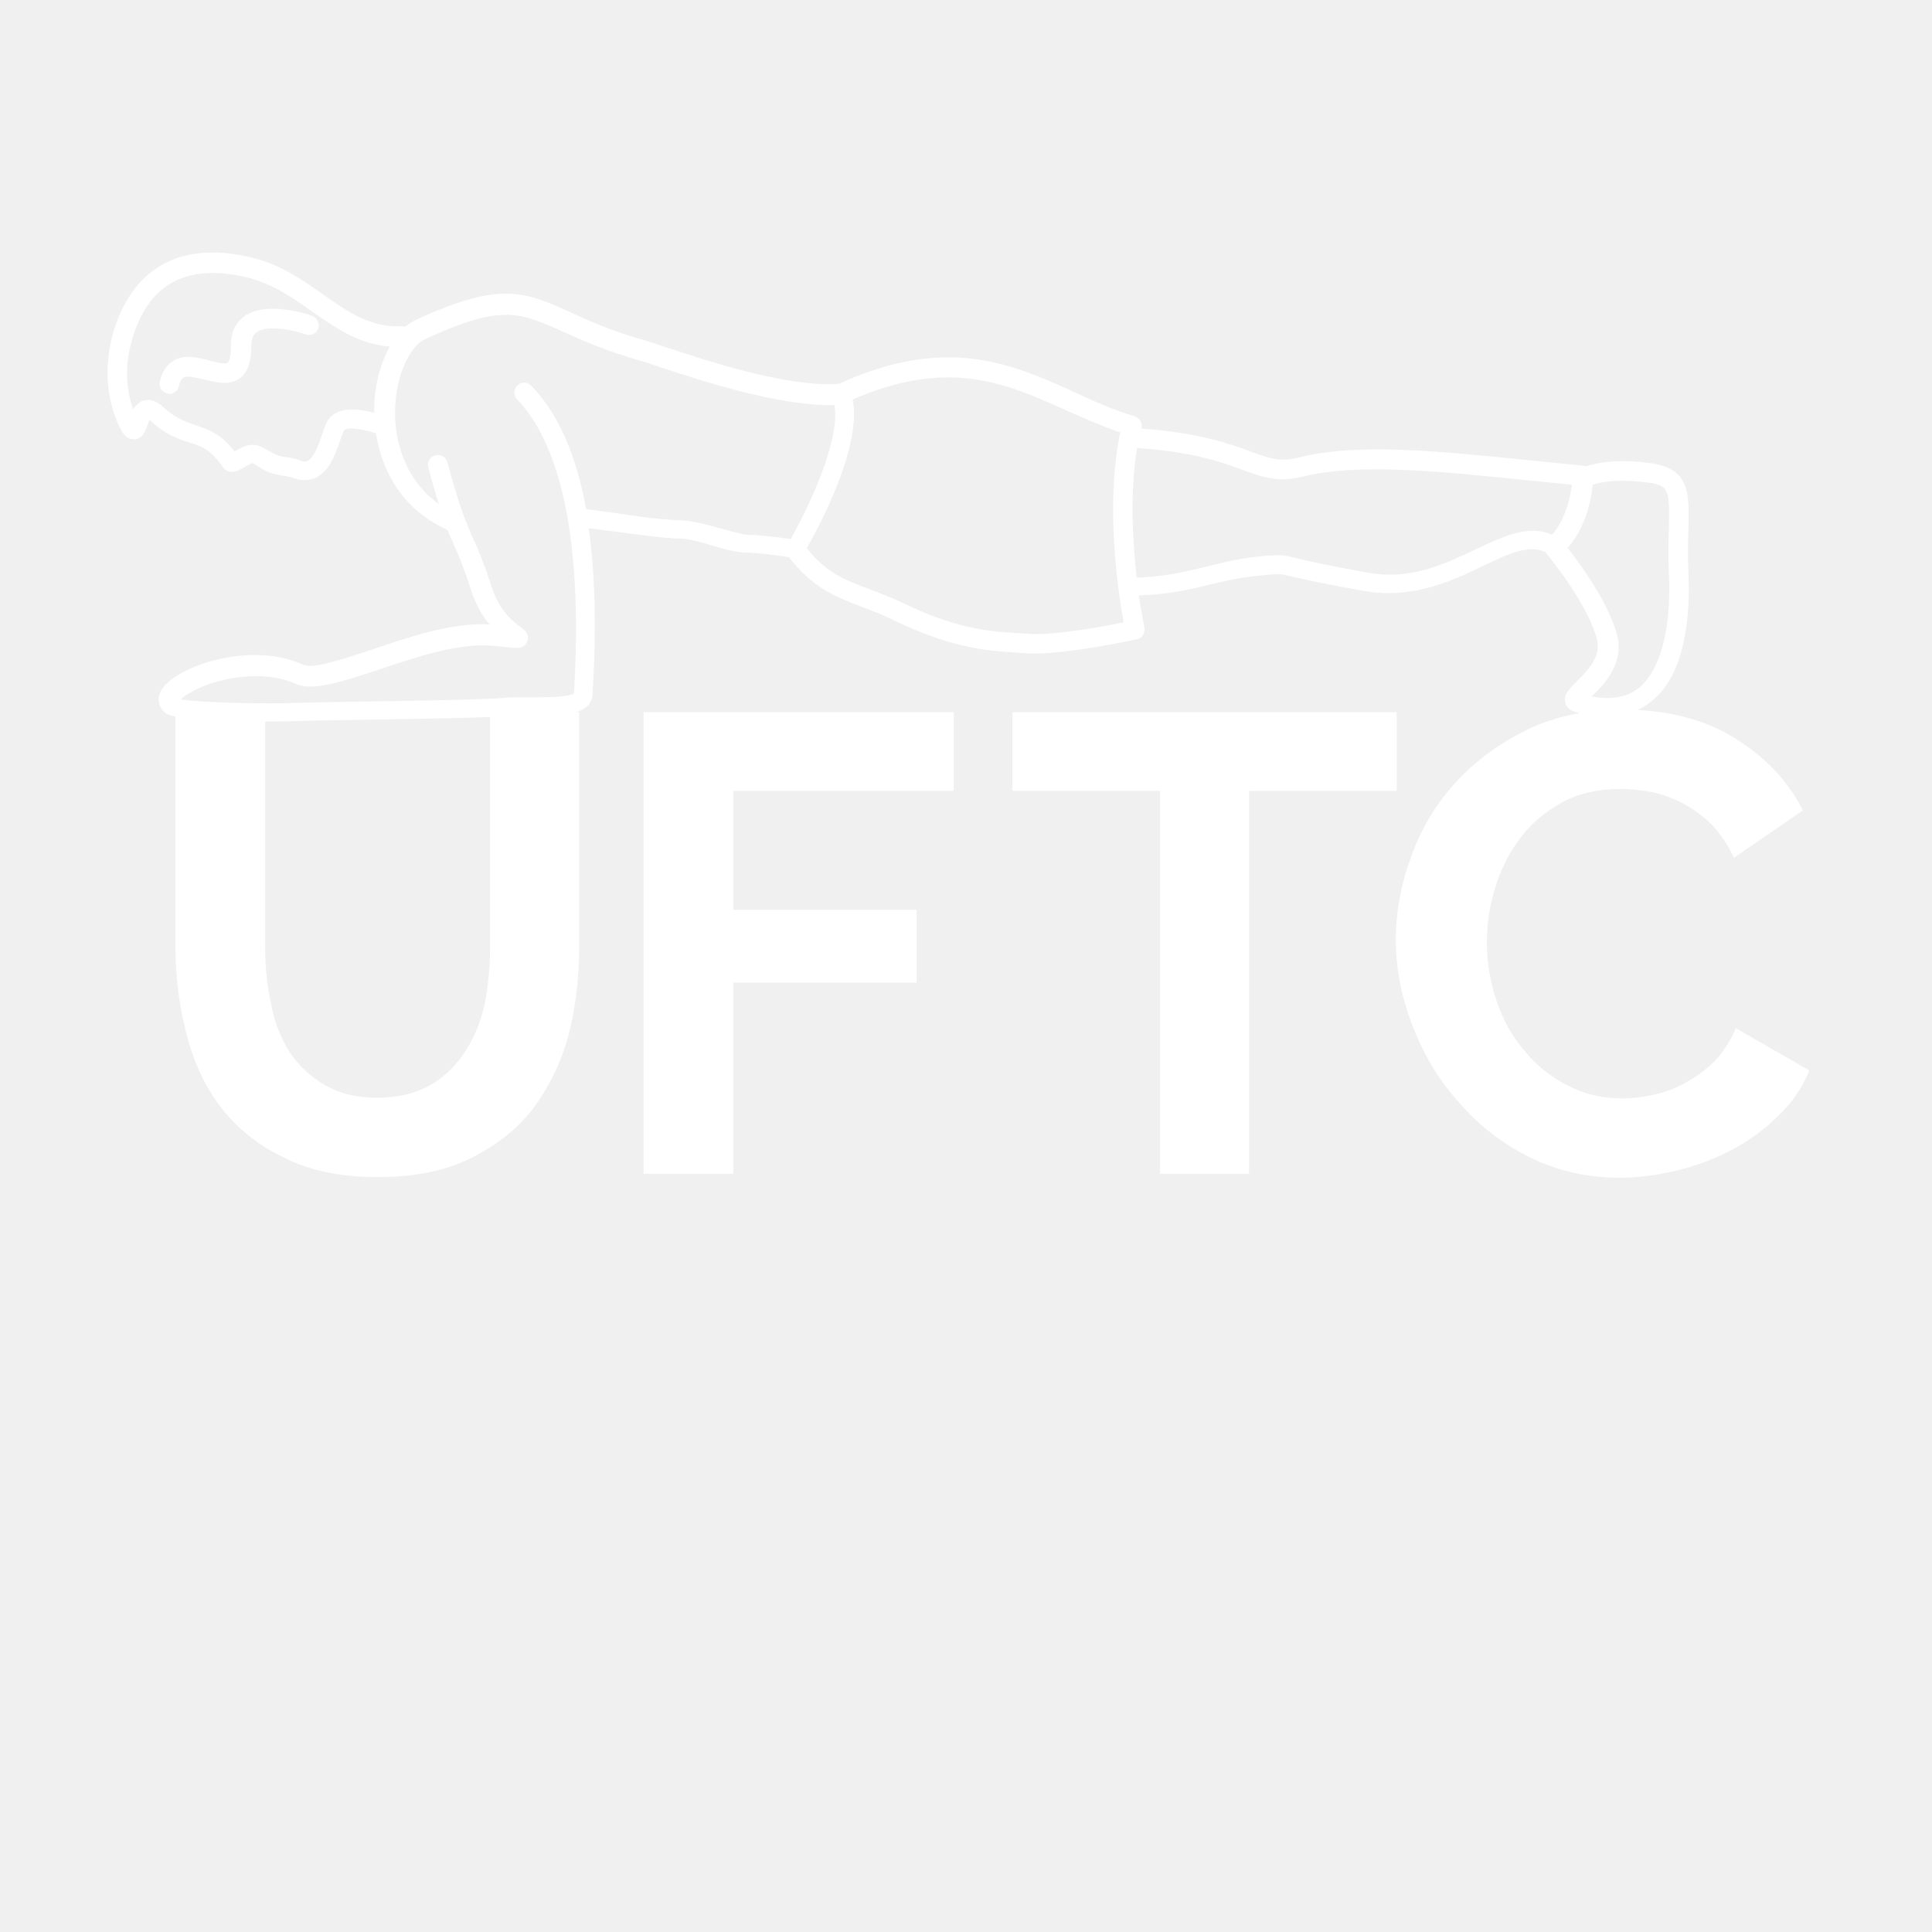
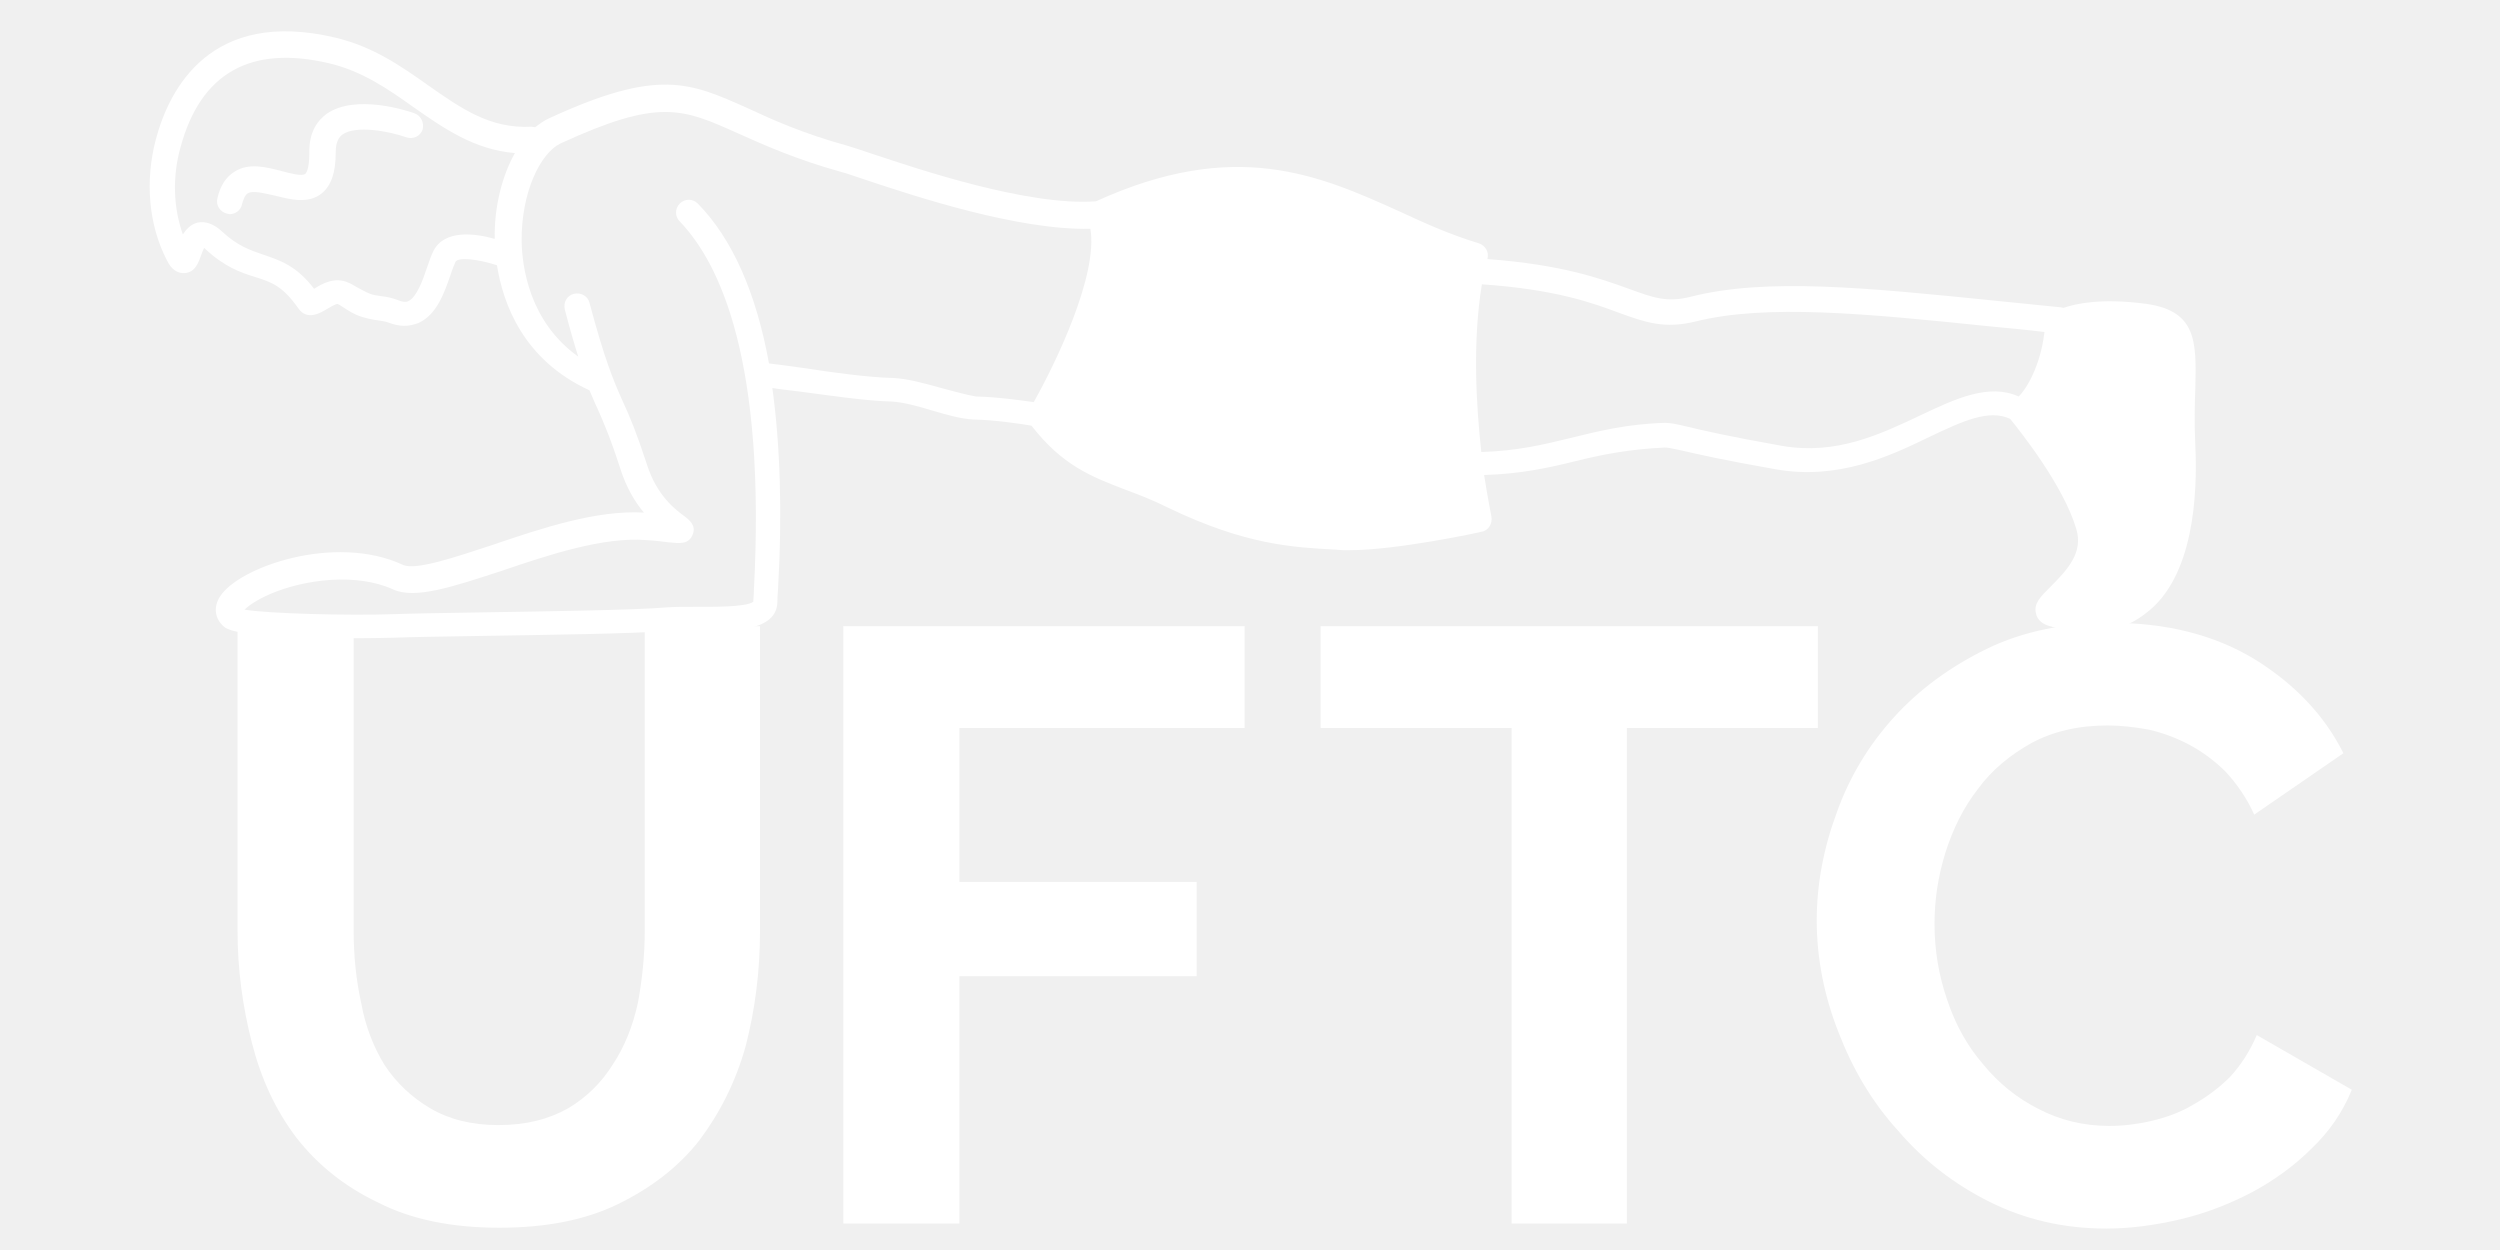
- <svg xmlns="http://www.w3.org/2000/svg" width="100%" height="100%" viewBox="0 0 200 200" version="1.1" xml:space="preserve" style="fill-rule:evenodd;clip-rule:evenodd;stroke-linejoin:round;stroke-miterlimit:2;">
-   <g transform="matrix(1,0,0,1,-206.916,-307.549)">
+ <svg xmlns="http://www.w3.org/2000/svg" width="100%" height="100%" viewBox="0 0 200 100" version="1.1" xml:space="preserve" style="fill-rule:evenodd;clip-rule:evenodd;stroke-linejoin:round;stroke-miterlimit:2;">
+   <g transform="matrix(1,0,0,1,-205.157,-306.133)">
    <g>
-       <g transform="matrix(0.448712,0,0,0.448712,163.559,209.126)">
+       <g transform="matrix(0.448712,0,0,0.448712,162.643,184.077)">
        <path d="M168.6,292.2C167.5,291.8 158.2,288.7 153,292.3C151.5,293.4 149.8,295.4 149.9,299.3C149.9,302.2 149.3,302.9 149.2,303C148.6,303.5 146.4,302.9 144.9,302.5C142.2,301.8 139.1,301 136.6,302.6C135.1,303.5 134,305.1 133.5,307.4C133.2,308.6 134,309.8 135.2,310.1C135.4,310.1 135.5,310.2 135.7,310.2C136.7,310.2 137.7,309.5 137.9,308.4C138.1,307.7 138.4,306.8 138.9,306.5C139.8,305.9 141.9,306.5 143.8,306.9C146.6,307.6 149.7,308.4 152.1,306.5C153.8,305.1 154.6,302.8 154.6,299.2C154.6,297.1 155.3,296.4 155.8,296C158.2,294.3 164.1,295.4 167.2,296.5C168.4,296.9 169.7,296.3 170.1,295.1C170.4,293.9 169.8,292.6 168.6,292.2Z" style="fill:white;fill-rule:nonzero;" />
      </g>
-       <g transform="matrix(0.448712,0,0,0.448712,163.043,209.083)">
-         <path d="M487.3,351.6C487.1,347.5 487.2,344.1 487.3,341.3C487.5,332.9 487.6,327.3 477.9,326.2C470.5,325.3 466.1,326.2 463.8,327C463.7,327 463.5,326.9 463.3,326.9C459.2,326.5 455.2,326.1 451.4,325.7C428.7,323.4 410.8,321.6 397.4,325C393.1,326.1 390.7,325.2 386.3,323.6C381.3,321.8 374.5,319.3 361.1,318.3L361.1,318.2C361.4,317 360.7,315.9 359.6,315.5C354.6,314 349.9,311.9 345.4,309.8C331,303.3 316.1,296.7 291.3,308C279.3,308.9 259.7,302.3 251.3,299.5C249.3,298.8 247.9,298.4 247,298.1C239,295.9 233.5,293.4 229.2,291.4C218.9,286.8 213.3,284.2 193.8,293.2C192.9,293.6 192.1,294.2 191.3,294.8C191.1,294.8 190.9,294.7 190.7,294.7C183.3,295.1 178.2,291.5 172.2,287.3C167.4,283.9 162.4,280.4 155.6,278.8C133.5,273.6 126.1,287.9 123.7,296.9C121.7,304.4 122.4,312.3 125.7,318.6C126,319.2 126.9,320.9 128.8,320.8C130.7,320.7 131.3,318.9 131.8,317.5C131.9,317.2 132.1,316.7 132.3,316.3L132.4,316.4C135.9,319.7 138.8,320.7 141.4,321.5C144.3,322.4 146.3,323.1 149.1,327.1C150.7,329.4 153.2,327.8 154.2,327.2C154.7,326.9 155.7,326.3 156.1,326.3C156.3,326.4 156.7,326.6 157.1,326.9C158,327.5 159.1,328.2 160.4,328.6C161.4,328.9 162.3,329.1 163.1,329.2C163.9,329.3 164.5,329.4 165.1,329.6C166.1,330 167.1,330.2 168,330.2C168.9,330.2 169.7,330 170.5,329.7C173.8,328.2 175.1,324.3 176.2,321.2C176.5,320.2 176.9,319.3 177.1,318.8C177.6,317.9 181.1,318.3 184.5,319.4C185.6,326.3 189.2,336.3 201,341.7C201.5,342.8 201.9,343.9 202.4,344.9C203.6,347.6 204.8,350.4 206.5,355.7C207.6,359.1 209.1,361.6 210.7,363.5C202.3,363 192.4,366.3 183.6,369.3C177.2,371.4 169.9,373.9 167.7,372.8C155.6,367.2 138.4,373.2 135.1,378.5C133.9,380.4 134.2,382.5 135.9,383.9C138,385.6 150,385.9 158.3,385.9C162.8,385.9 166.2,385.8 166.3,385.8C168.7,385.7 174.4,385.6 181,385.5C193.4,385.3 208.8,385.1 214.9,384.6C216,384.5 217.6,384.5 219.4,384.6C226.4,384.7 234.4,384.8 234.5,379.4C234.5,379 234.5,378.4 234.6,377.4C235.4,363.6 235,351.5 233.6,341.3C235,341.5 236.6,341.7 238.3,341.9C243.7,342.6 250.3,343.6 254.9,343.7C256.8,343.8 259.5,344.5 262.1,345.3C264.8,346.1 267.3,346.8 269.4,346.9C273.6,347 278,347.7 279.8,348C285.3,355.1 290.5,357.1 296.5,359.4C298.9,360.3 301.3,361.2 304.1,362.6C318,369.3 326.5,369.7 334,370.1L335.3,370.2L336.6,370.2C344.8,370.2 359.4,367.1 360.1,366.9C360.7,366.8 361.2,366.4 361.5,365.9C361.8,365.4 361.9,364.8 361.8,364.2C361.8,364.1 361.2,361.3 360.5,356.8C367.1,356.6 372.1,355.5 376.9,354.3C381.8,353.1 386.4,352.2 392.7,351.9C393.2,351.9 393.8,352 395.6,352.4C398.2,353 402.9,354.1 412.6,355.8C423.7,357.7 432.7,353.5 439.9,350C445.8,347.2 450.5,345 454.3,346.8C455.9,348.8 463.8,358.6 466.1,366.5C467.3,370.6 464.6,373.6 461.5,376.7C459.8,378.4 458.4,379.7 458.9,381.5C459,382.1 459.5,383.2 461.2,383.7C463.8,384.5 466.2,384.8 468.5,384.8C472.3,384.8 475.6,383.7 478.4,381.5C487.1,375.1 487.7,360 487.3,351.6ZM173.2,316.8C172.8,317.6 172.4,318.7 172,319.9C171.3,322 170.2,325.1 168.7,325.8C168.5,325.9 168,326.1 166.8,325.6C165.8,325.2 164.7,325 163.8,324.9C163.1,324.8 162.4,324.7 161.9,324.5C161.1,324.2 160.3,323.7 159.5,323.3C159,323 158.5,322.7 158,322.5C155.6,321.4 153.3,322.7 151.9,323.6C148.7,319.4 145.7,318.5 142.8,317.5C140.5,316.7 138.3,316 135.5,313.4C134,312 132.5,311.5 131.1,311.8C129.9,312.1 129.1,313 128.5,313.9C126.8,309.1 126.6,303.6 128.1,298.3C131.7,285.1 140.6,280.1 154.6,283.4C160.5,284.8 165.1,288 169.6,291.2C174.9,294.9 180.4,298.8 187.7,299.4C185.4,303.5 184,309 184.1,314.7C180.6,313.7 175.2,313 173.2,316.8ZM263.4,341.2C260.5,340.4 257.6,339.6 255.1,339.5C250.7,339.4 244.2,338.5 239,337.7C236.3,337.3 234.4,337.1 233,336.9C230.7,324.2 226.4,314.6 220.3,308.4C219.4,307.5 218,307.5 217.1,308.4C216.2,309.3 216.2,310.7 217.1,311.6C224.3,319.1 232.5,336.5 230.3,377.5C230.3,378.4 230.2,379 230.2,379.4C228.9,380.4 222.5,380.3 219.7,380.3C217.8,380.3 216.1,380.3 214.8,380.4C208.8,380.9 193.5,381.1 181.2,381.3C174.6,381.4 168.8,381.5 166.4,381.6C158,381.9 143.5,381.5 139.5,380.8C140.2,380.1 141.6,379.1 144.1,378C150.2,375.4 159.4,374.2 166,377.2C169.9,379 176.7,376.7 185.3,373.9C193.8,371 203.5,367.8 211.1,368.4C212.9,368.5 214.2,368.7 215.1,368.8C217.1,369 218.7,369.2 219.4,367.4C220.1,365.7 218.6,364.7 218,364.2C216.5,363.1 213,360.6 211.2,354.8C209.4,349.3 208.2,346.4 206.9,343.6C205.2,339.8 203.7,336.2 201,326.1C200.7,324.9 199.5,324.2 198.2,324.5C197,324.8 196.3,326 196.6,327.3C197.5,330.8 198.3,333.5 199,335.7C190.2,329.4 189,319.6 188.9,315.2C188.8,306.3 192.3,299.4 195.8,297.7C213.4,289.6 217.5,291.4 227.5,295.9C232,297.9 237.7,300.5 246,302.8C246.8,303 248.2,303.5 250,304.1C259,307.1 277.4,313.2 290.3,312.9C291.7,321.1 284.2,336.7 280.2,343.8C278,343.5 273.9,342.9 269.9,342.8C268.1,342.5 265.7,341.8 263.4,341.2ZM335.6,365.7L334.3,365.6C326.9,365.2 319.2,364.9 306.2,358.6C303.2,357.2 300.6,356.2 298.2,355.3C292.6,353.2 288.4,351.6 283.9,345.9C287,340.5 296.6,322.4 294.5,311.6C316.7,302 329.7,307.8 343.5,314C347.6,315.8 351.8,317.7 356.2,319.2C352.7,336.5 355.8,356.4 357,363C352.4,364 341.2,366 335.6,365.7ZM438.2,346.2C431.2,349.5 423.3,353.3 413.6,351.6C404,349.9 399.3,348.8 396.8,348.2C394.7,347.7 393.8,347.5 392.7,347.5C385.9,347.7 380.8,349 375.9,350.2C371,351.4 366.4,352.5 360,352.7C359.1,344.5 358.4,333.2 360.1,322.8C373.2,323.7 379.8,326.1 384.6,327.9C389.3,329.6 392.7,330.8 398.3,329.4C410.9,326.3 428.5,328 450.7,330.3C453.9,330.6 457.1,330.9 460.4,331.3C459.7,337.4 457.1,341.6 455.8,342.8C450.5,340.4 444.5,343.2 438.2,346.2ZM475.8,378.2C473.1,380.3 469.4,381 465,380.1C467.8,377.4 472.8,372.4 470.7,365.4C468.5,358 462.4,349.6 459.4,345.8C461.8,343.4 464.6,338 465.2,331.3C466.8,330.7 470.5,329.9 477.4,330.7C482.8,331.3 483,332.3 482.8,341.2C482.7,344.1 482.6,347.6 482.8,351.8C483.4,364.6 480.8,374.2 475.8,378.2Z" style="fill:white;fill-rule:nonzero;" />
+       <g transform="matrix(0.448712,0,0,0.448712,162.126,184.034)">
+         <path d="M487.3,351.6C487.1,347.5 487.2,344.1 487.3,341.3C487.5,332.9 487.6,327.3 477.9,326.2C470.5,325.3 466.1,326.2 463.8,327C463.7,327 463.5,326.9 463.3,326.9C459.2,326.5 455.2,326.1 451.4,325.7C428.7,323.4 410.8,321.6 397.4,325C393.1,326.1 390.7,325.2 386.3,323.6C381.3,321.8 374.5,319.3 361.1,318.3L361.1,318.2C361.4,317 360.7,315.9 359.6,315.5C354.6,314 349.9,311.9 345.4,309.8C331,303.3 316.1,296.7 291.3,308C279.3,308.9 259.7,302.3 251.3,299.5C249.3,298.8 247.9,298.4 247,298.1C239,295.9 233.5,293.4 229.2,291.4C218.9,286.8 213.3,284.2 193.8,293.2C192.9,293.6 192.1,294.2 191.3,294.8C191.1,294.8 190.9,294.7 190.7,294.7C183.3,295.1 178.2,291.5 172.2,287.3C167.4,283.9 162.4,280.4 155.6,278.8C133.5,273.6 126.1,287.9 123.7,296.9C121.7,304.4 122.4,312.3 125.7,318.6C126,319.2 126.9,320.9 128.8,320.8C130.7,320.7 131.3,318.9 131.8,317.5C131.9,317.2 132.1,316.7 132.3,316.3L132.4,316.4C135.9,319.7 138.8,320.7 141.4,321.5C144.3,322.4 146.3,323.1 149.1,327.1C150.7,329.4 153.2,327.8 154.2,327.2C154.7,326.9 155.7,326.3 156.1,326.3C156.3,326.4 156.7,326.6 157.1,326.9C158,327.5 159.1,328.2 160.4,328.6C161.4,328.9 162.3,329.1 163.1,329.2C163.9,329.3 164.5,329.4 165.1,329.6C166.1,330 167.1,330.2 168,330.2C168.9,330.2 169.7,330 170.5,329.7C173.8,328.2 175.1,324.3 176.2,321.2C176.5,320.2 176.9,319.3 177.1,318.8C177.6,317.9 181.1,318.3 184.5,319.4C185.6,326.3 189.2,336.3 201,341.7C201.5,342.8 201.9,343.9 202.4,344.9C203.6,347.6 204.8,350.4 206.5,355.7C207.6,359.1 209.1,361.6 210.7,363.5C202.3,363 192.4,366.3 183.6,369.3C177.2,371.4 169.9,373.9 167.7,372.8C155.6,367.2 138.4,373.2 135.1,378.5C133.9,380.4 134.2,382.5 135.9,383.9C138,385.6 150,385.9 158.3,385.9C162.8,385.9 166.2,385.8 166.3,385.8C168.7,385.7 174.4,385.6 181,385.5C193.4,385.3 208.8,385.1 214.9,384.6C216,384.5 217.6,384.5 219.4,384.6C226.4,384.7 234.4,384.8 234.5,379.4C234.5,379 234.5,378.4 234.6,377.4C235.4,363.6 235,351.5 233.6,341.3C235,341.5 236.6,341.7 238.3,341.9C243.7,342.6 250.3,343.6 254.9,343.7C256.8,343.8 259.5,344.5 262.1,345.3C264.8,346.1 267.3,346.8 269.4,346.9C273.6,347 278,347.7 279.8,348C285.3,355.1 290.5,357.1 296.5,359.4C298.9,360.3 301.3,361.2 304.1,362.6C318,369.3 326.5,369.7 334,370.1L335.3,370.2L336.6,370.2C344.8,370.2 359.4,367.1 360.1,366.9C360.7,366.8 361.2,366.4 361.5,365.9C361.8,365.4 361.9,364.8 361.8,364.2C361.8,364.1 361.2,361.3 360.5,356.8C367.1,356.6 372.1,355.5 376.9,354.3C381.8,353.1 386.4,352.2 392.7,351.9C393.2,351.9 393.8,352 395.6,352.4C398.2,353 402.9,354.1 412.6,355.8C423.7,357.7 432.7,353.5 439.9,350C445.8,347.2 450.5,345 454.3,346.8C455.9,348.8 463.8,358.6 466.1,366.5C467.3,370.6 464.6,373.6 461.5,376.7C459.8,378.4 458.4,379.7 458.9,381.5C459,382.1 459.5,383.2 461.2,383.7C463.8,384.5 466.2,384.8 468.5,384.8C472.3,384.8 475.6,383.7 478.4,381.5C487.1,375.1 487.7,360 487.3,351.6ZM173.2,316.8C172.8,317.6 172.4,318.7 172,319.9C171.3,322 170.2,325.1 168.7,325.8C168.5,325.9 168,326.1 166.8,325.6C165.8,325.2 164.7,325 163.8,324.9C163.1,324.8 162.4,324.7 161.9,324.5C161.1,324.2 160.3,323.7 159.5,323.3C159,323 158.5,322.7 158,322.5C155.6,321.4 153.3,322.7 151.9,323.6C148.7,319.4 145.7,318.5 142.8,317.5C140.5,316.7 138.3,316 135.5,313.4C134,312 132.5,311.5 131.1,311.8C129.9,312.1 129.1,313 128.5,313.9C126.8,309.1 126.6,303.6 128.1,298.3C131.7,285.1 140.6,280.1 154.6,283.4C160.5,284.8 165.1,288 169.6,291.2C174.9,294.9 180.4,298.8 187.7,299.4C185.4,303.5 184,309 184.1,314.7C180.6,313.7 175.2,313 173.2,316.8ZM263.4,341.2C260.5,340.4 257.6,339.6 255.1,339.5C250.7,339.4 244.2,338.5 239,337.7C236.3,337.3 234.4,337.1 233,336.9C230.7,324.2 226.4,314.6 220.3,308.4C219.4,307.5 218,307.5 217.1,308.4C216.2,309.3 216.2,310.7 217.1,311.6C224.3,319.1 232.5,336.5 230.3,377.5C230.3,378.4 230.2,379 230.2,379.4C228.9,380.4 222.5,380.3 219.7,380.3C217.8,380.3 216.1,380.3 214.8,380.4C208.8,380.9 193.5,381.1 181.2,381.3C174.6,381.4 168.8,381.5 166.4,381.6C158,381.9 143.5,381.5 139.5,380.8C140.2,380.1 141.6,379.1 144.1,378C150.2,375.4 159.4,374.2 166,377.2C169.9,379 176.7,376.7 185.3,373.9C193.8,371 203.5,367.8 211.1,368.4C212.9,368.5 214.2,368.7 215.1,368.8C217.1,369 218.7,369.2 219.4,367.4C220.1,365.7 218.6,364.7 218,364.2C216.5,363.1 213,360.6 211.2,354.8C209.4,349.3 208.2,346.4 206.9,343.6C205.2,339.8 203.7,336.2 201,326.1C200.7,324.9 199.5,324.2 198.2,324.5C197,324.8 196.3,326 196.6,327.3C197.5,330.8 198.3,333.5 199,335.7C190.2,329.4 189,319.6 188.9,315.2C188.8,306.3 192.3,299.4 195.8,297.7C213.4,289.6 217.5,291.4 227.5,295.9C232,297.9 237.7,300.5 246,302.8C246.8,303 248.2,303.5 250,304.1C259,307.1 277.4,313.2 290.3,312.9C291.7,321.1 284.2,336.7 280.2,343.8C278,343.5 273.9,342.9 269.9,342.8C268.1,342.5 265.7,341.8 263.4,341.2ZM438.2,346.2C431.2,349.5 423.3,353.3 413.6,351.6C404,349.9 399.3,348.8 396.8,348.2C394.7,347.7 393.8,347.5 392.7,347.5C385.9,347.7 380.8,349 375.9,350.2C371,351.4 366.4,352.5 360,352.7C359.1,344.5 358.4,333.2 360.1,322.8C373.2,323.7 379.8,326.1 384.6,327.9C389.3,329.6 392.7,330.8 398.3,329.4C410.9,326.3 428.5,328 450.7,330.3C453.9,330.6 457.1,330.9 460.4,331.3C459.7,337.4 457.1,341.6 455.8,342.8C450.5,340.4 444.5,343.2 438.2,346.2Z" style="fill:white;fill-rule:nonzero;" />
      </g>
-       <g transform="matrix(67.3067,0,0,67.3067,220.77,429.064)">
+       <g transform="matrix(67.3067,0,0,67.3067,219.853,404.015)">
        <path d="M0.374,-0.117C0.407,-0.117 0.434,-0.124 0.457,-0.137C0.479,-0.15 0.497,-0.168 0.51,-0.189C0.524,-0.21 0.534,-0.235 0.54,-0.263C0.545,-0.29 0.548,-0.319 0.548,-0.348L0.548,-0.71L0.685,-0.71L0.685,-0.348C0.685,-0.299 0.679,-0.254 0.668,-0.211C0.656,-0.168 0.637,-0.131 0.613,-0.099C0.588,-0.067 0.555,-0.042 0.516,-0.023C0.477,-0.004 0.43,0.005 0.375,0.005C0.318,0.005 0.27,-0.005 0.231,-0.025C0.191,-0.044 0.159,-0.07 0.134,-0.102C0.109,-0.135 0.092,-0.172 0.081,-0.215C0.07,-0.258 0.064,-0.302 0.064,-0.348L0.064,-0.71L0.202,-0.71L0.202,-0.348C0.202,-0.318 0.205,-0.289 0.211,-0.262C0.216,-0.234 0.226,-0.209 0.239,-0.188C0.253,-0.167 0.271,-0.15 0.293,-0.137C0.315,-0.124 0.342,-0.117 0.374,-0.117Z" style="fill:white;fill-rule:nonzero;" />
      </g>
-       <g transform="matrix(67.3067,0,0,67.3067,268.558,429.064)">
+       <g transform="matrix(67.3067,0,0,67.3067,267.641,404.015)">
        <path d="M0.074,0L0.074,-0.71L0.551,-0.71L0.551,-0.589L0.212,-0.589L0.212,-0.406L0.494,-0.406L0.494,-0.294L0.212,-0.294L0.212,0L0.074,0Z" style="fill:white;fill-rule:nonzero;" />
      </g>
-       <g transform="matrix(67.3067,0,0,67.3067,310.781,429.064)">
+       <g transform="matrix(67.3067,0,0,67.3067,309.865,404.015)">
        <path d="M0.605,-0.589L0.378,-0.589L0.378,0L0.241,0L0.241,-0.589L0.014,-0.589L0.014,-0.71L0.605,-0.71L0.605,-0.589Z" style="fill:white;fill-rule:nonzero;" />
      </g>
-       <g transform="matrix(67.3067,0,0,67.3067,349.326,429.064)">
+       <g transform="matrix(67.3067,0,0,67.3067,348.409,404.015)">
        <path d="M0.031,-0.36C0.031,-0.403 0.039,-0.446 0.055,-0.489C0.07,-0.531 0.093,-0.569 0.123,-0.602C0.153,-0.635 0.19,-0.662 0.233,-0.683C0.276,-0.704 0.326,-0.714 0.381,-0.714C0.446,-0.714 0.503,-0.7 0.551,-0.671C0.598,-0.642 0.634,-0.605 0.657,-0.559L0.551,-0.486C0.542,-0.506 0.53,-0.523 0.517,-0.537C0.504,-0.55 0.489,-0.561 0.474,-0.569C0.459,-0.577 0.443,-0.583 0.426,-0.587C0.409,-0.59 0.393,-0.592 0.377,-0.592C0.342,-0.592 0.312,-0.585 0.286,-0.571C0.261,-0.557 0.239,-0.539 0.223,-0.517C0.205,-0.494 0.193,-0.469 0.184,-0.441C0.175,-0.412 0.171,-0.384 0.171,-0.356C0.171,-0.325 0.176,-0.295 0.186,-0.266C0.196,-0.236 0.21,-0.211 0.229,-0.189C0.247,-0.167 0.269,-0.149 0.295,-0.136C0.32,-0.123 0.348,-0.116 0.379,-0.116C0.395,-0.116 0.412,-0.118 0.429,-0.122C0.446,-0.126 0.463,-0.132 0.478,-0.141C0.494,-0.15 0.509,-0.161 0.522,-0.174C0.535,-0.188 0.546,-0.205 0.554,-0.224L0.667,-0.159C0.656,-0.132 0.64,-0.109 0.619,-0.089C0.598,-0.068 0.574,-0.051 0.548,-0.037C0.521,-0.023 0.493,-0.012 0.463,-0.005C0.433,0.002 0.404,0.006 0.375,0.006C0.324,0.006 0.278,-0.005 0.236,-0.026C0.194,-0.047 0.158,-0.075 0.128,-0.11C0.097,-0.144 0.074,-0.183 0.057,-0.227C0.04,-0.27 0.031,-0.315 0.031,-0.36Z" style="fill:white;fill-rule:nonzero;" />
      </g>
    </g>
  </g>
</svg>
